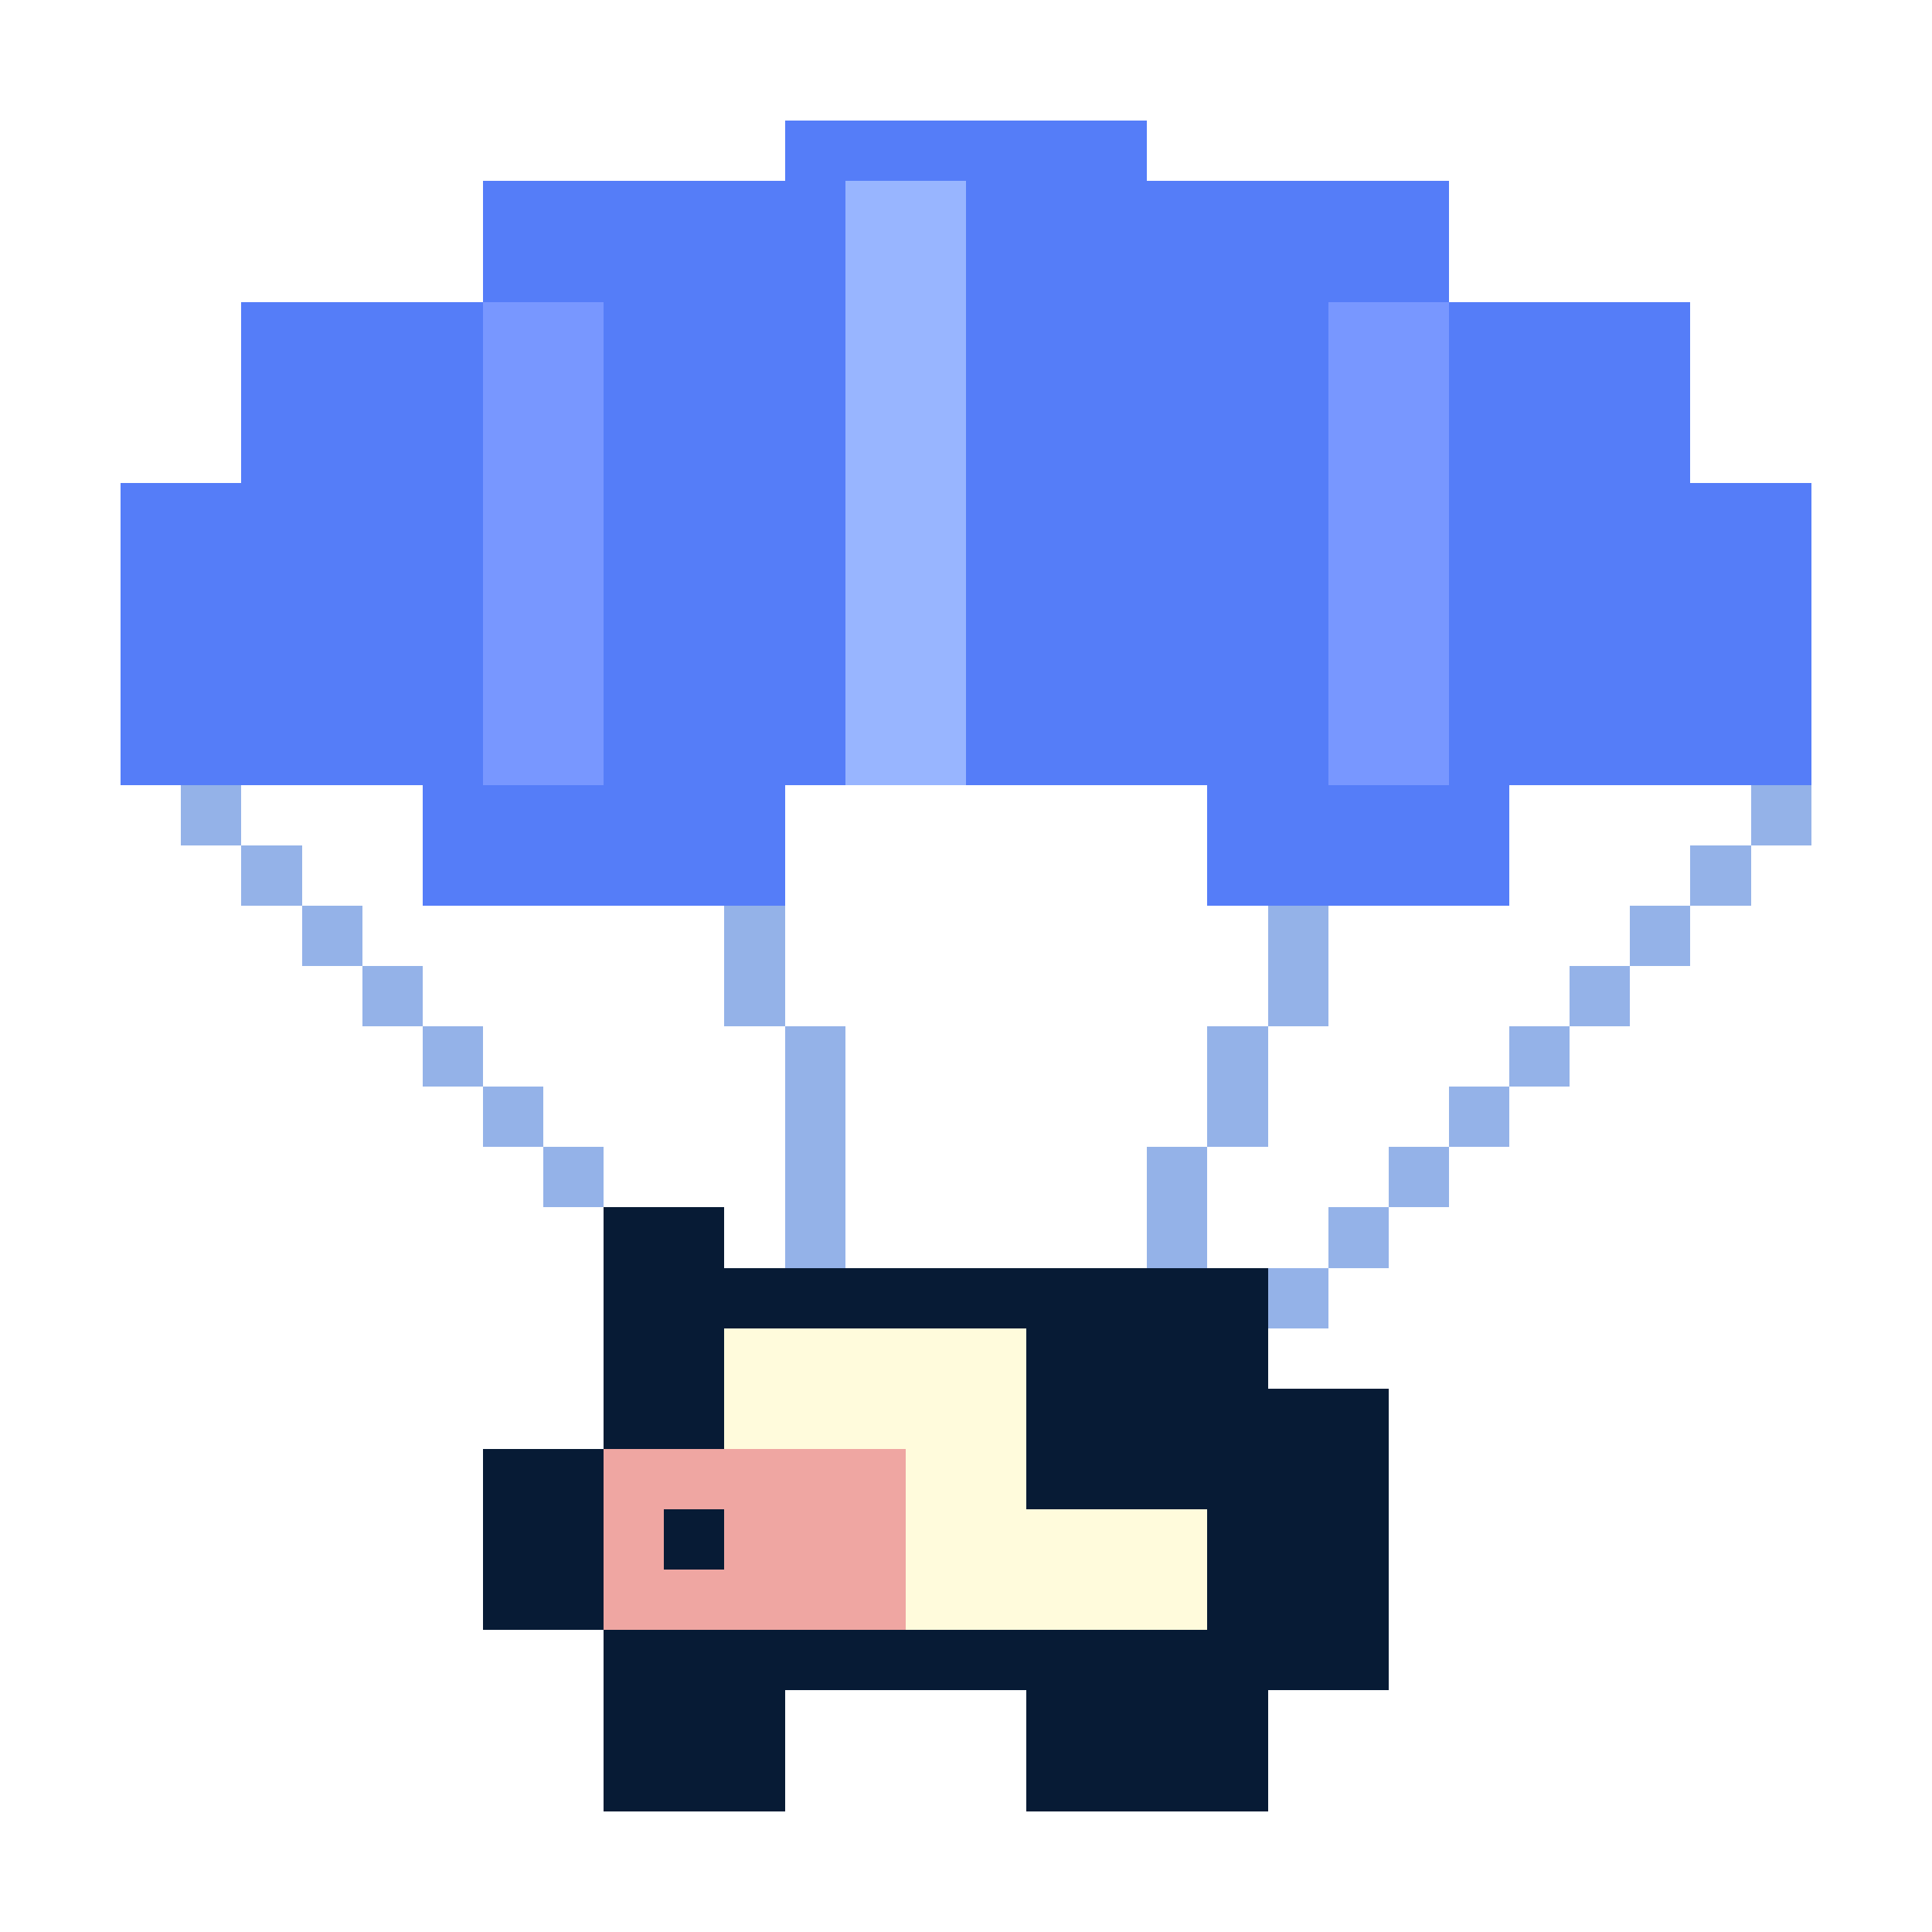
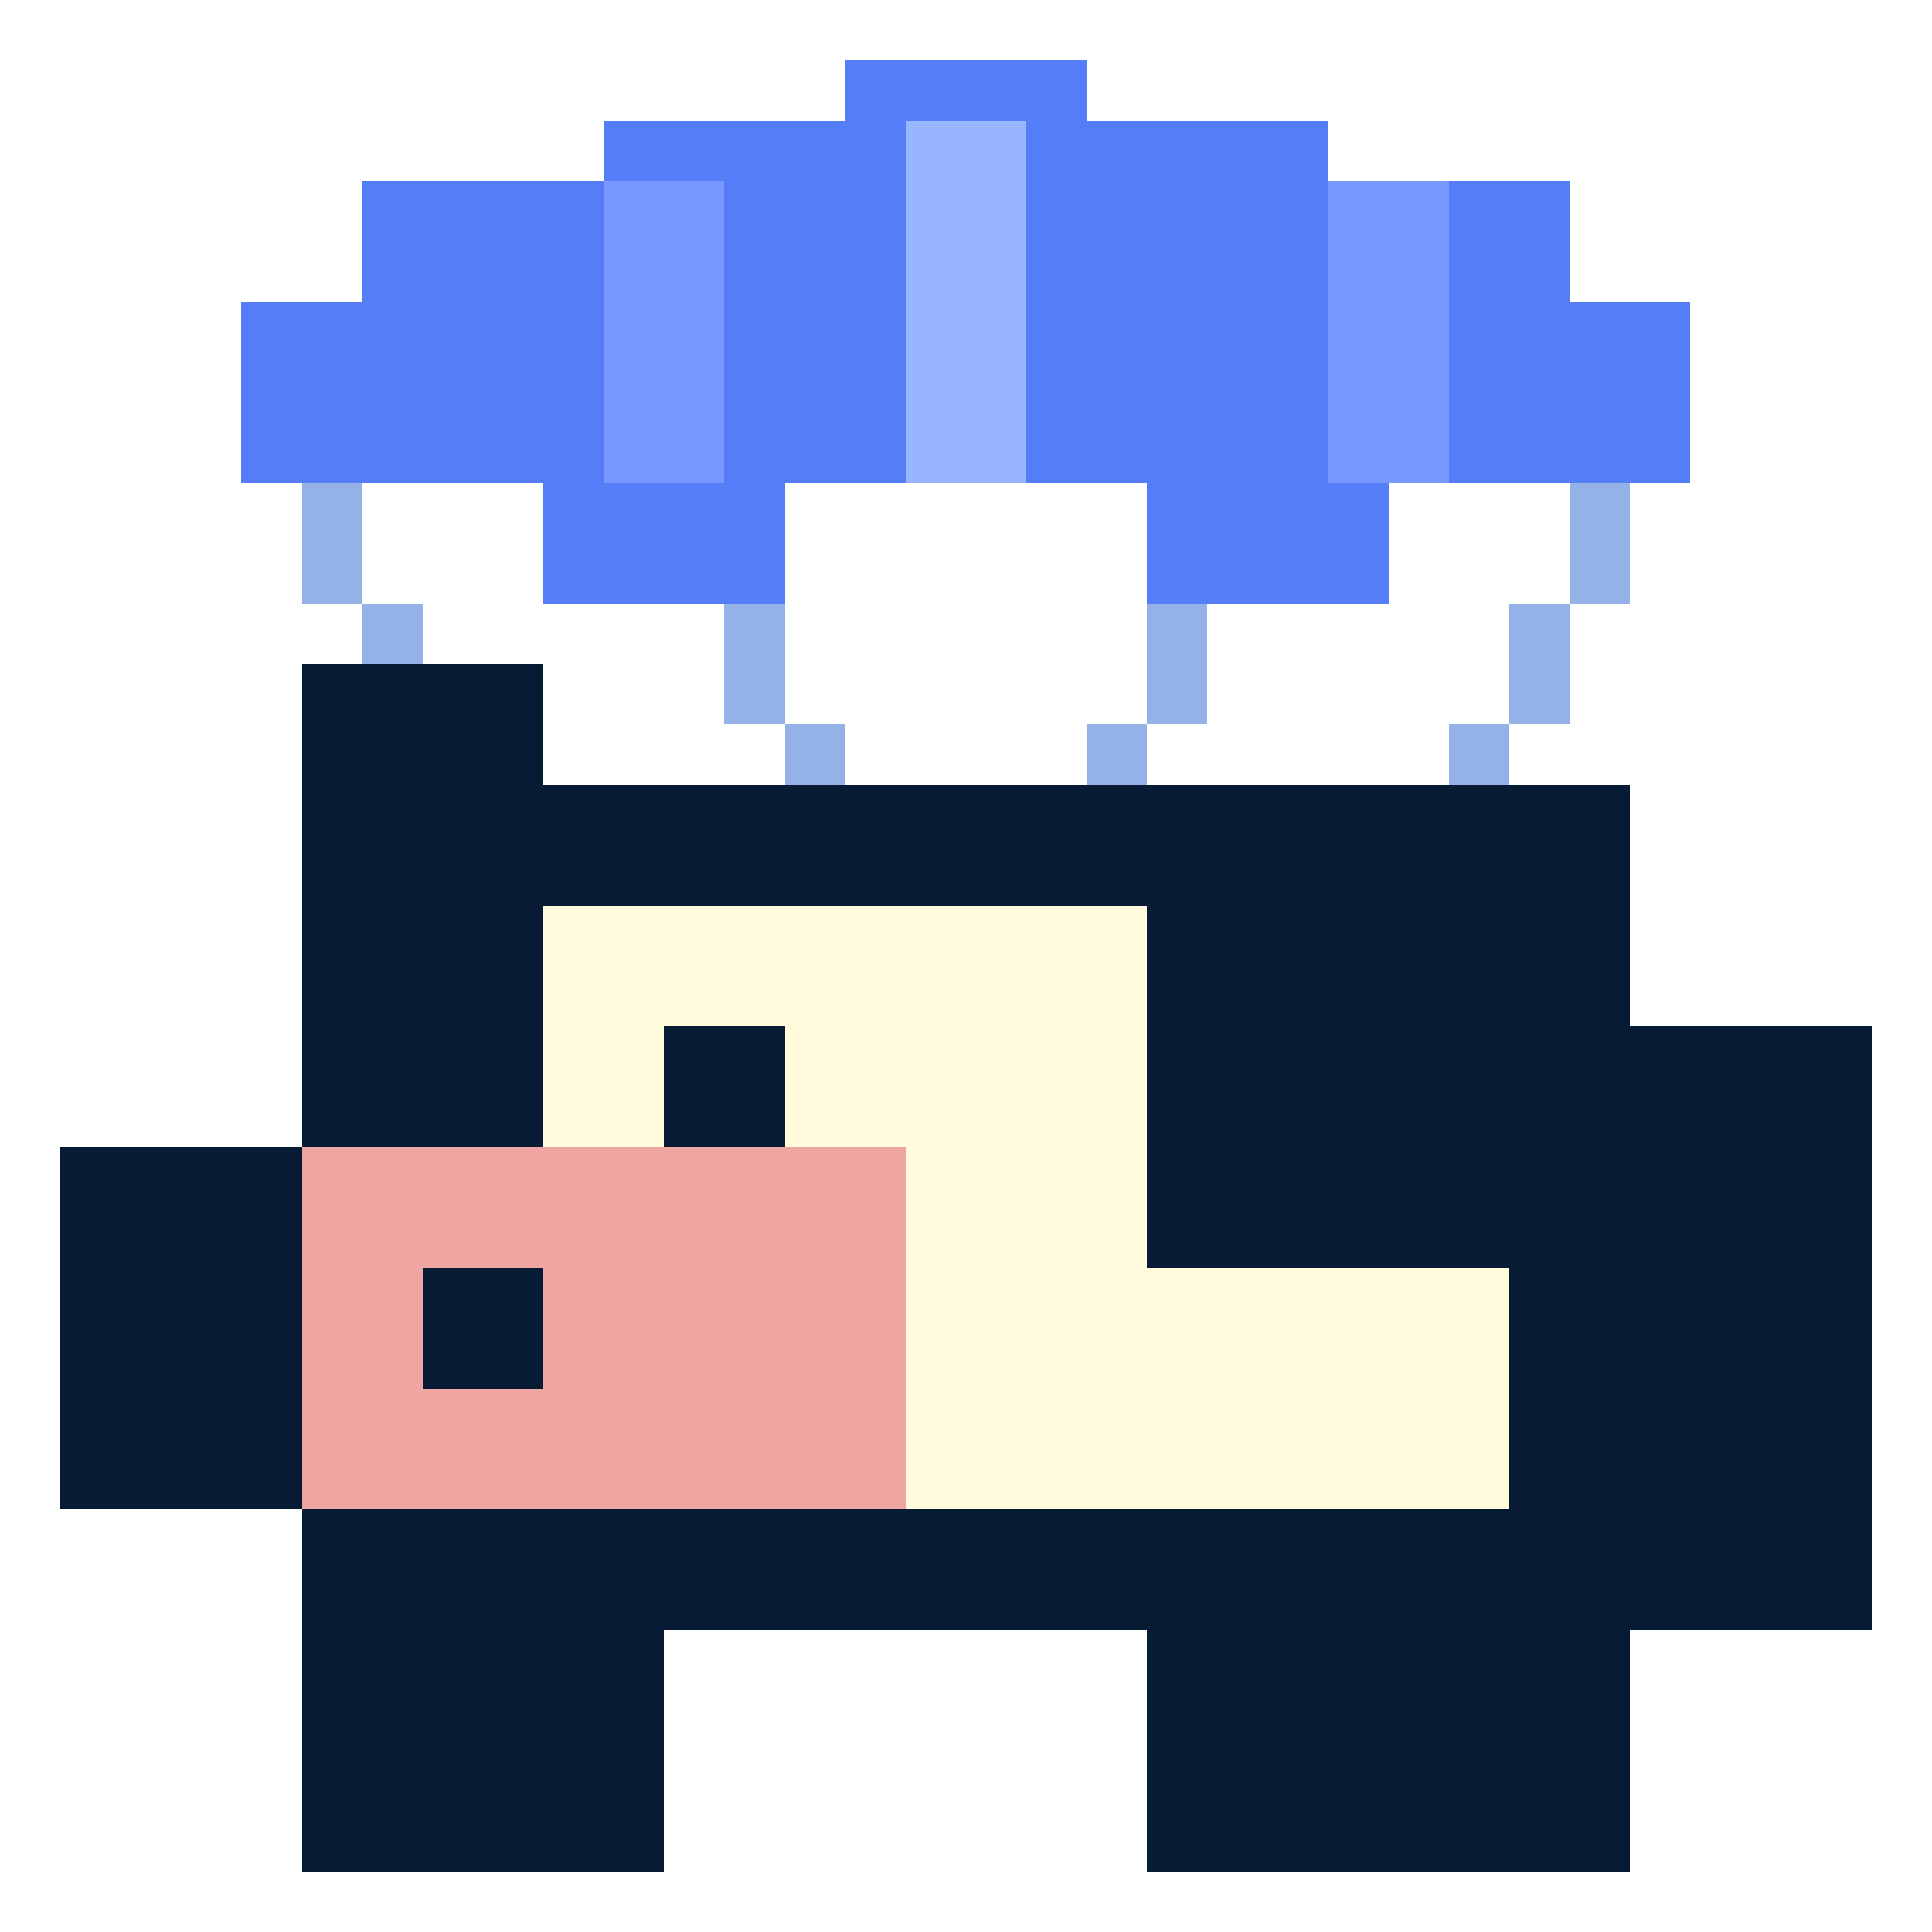
<svg xmlns="http://www.w3.org/2000/svg" id="still" width="32" height="32" viewBox="0 0 32 32" fill="none" shape-rendering="crispEdges" role="img" aria-labelledby="title">
-   <path d="M2 13 2 8 4 8 4 5 8 5 8 3 13 3 13 2 19 2 19 3 24 3 24 5 28 5 28 8 30 8 30 13 25 13 25 15 20 15 20 13 13 13 13 15 7 15 7 13 2 13Z" fill="#557df8" />
-   <rect x="8" y="5" width="2" height="8" fill="#7897ff" />
-   <rect x="14" y="3" width="2" height="10" fill="#98b5ff" />
-   <rect x="22" y="5" width="2" height="8" fill="#7897ff" />
-   <rect x="3" y="13" width="1" height="1" fill="#94b2e8" />
-   <rect x="4" y="14" width="1" height="1" fill="#94b2e8" />
-   <rect x="5" y="15" width="1" height="1" fill="#94b2e8" />
-   <rect x="6" y="16" width="1" height="1" fill="#94b2e8" />
-   <rect x="7" y="17" width="1" height="1" fill="#94b2e8" />
-   <rect x="8" y="18" width="1" height="1" fill="#94b2e8" />
-   <rect x="9" y="19" width="1" height="1" fill="#94b2e8" />
-   <rect x="10" y="20" width="1" height="1" fill="#94b2e8" />
-   <rect x="11" y="21" width="1" height="1" fill="#94b2e8" />
-   <rect x="12" y="22" width="1" height="1" fill="#94b2e8" />
-   <rect x="29" y="13" width="1" height="1" fill="#94b2e8" />
-   <rect x="28" y="14" width="1" height="1" fill="#94b2e8" />
-   <rect x="27" y="15" width="1" height="1" fill="#94b2e8" />
-   <rect x="26" y="16" width="1" height="1" fill="#94b2e8" />
-   <rect x="25" y="17" width="1" height="1" fill="#94b2e8" />
-   <rect x="24" y="18" width="1" height="1" fill="#94b2e8" />
-   <rect x="23" y="19" width="1" height="1" fill="#94b2e8" />
-   <rect x="22" y="20" width="1" height="1" fill="#94b2e8" />
-   <rect x="21" y="21" width="1" height="1" fill="#94b2e8" />
-   <rect x="20" y="22" width="1" height="1" fill="#94b2e8" />
-   <rect x="12" y="15" width="1" height="1" fill="#94b2e8" />
-   <rect x="12" y="16" width="1" height="1" fill="#94b2e8" />
-   <rect x="13" y="17" width="1" height="1" fill="#94b2e8" />
-   <rect x="13" y="18" width="1" height="1" fill="#94b2e8" />
-   <rect x="13" y="19" width="1" height="1" fill="#94b2e8" />
-   <rect x="13" y="20" width="1" height="1" fill="#94b2e8" />
-   <rect x="14" y="21" width="1" height="1" fill="#94b2e8" />
-   <rect x="14" y="22" width="1" height="1" fill="#94b2e8" />
-   <rect x="21" y="15" width="1" height="1" fill="#94b2e8" />
-   <rect x="21" y="16" width="1" height="1" fill="#94b2e8" />
-   <rect x="20" y="17" width="1" height="1" fill="#94b2e8" />
-   <rect x="20" y="18" width="1" height="1" fill="#94b2e8" />
-   <rect x="19" y="19" width="1" height="1" fill="#94b2e8" />
-   <rect x="19" y="20" width="1" height="1" fill="#94b2e8" />
-   <rect x="18" y="21" width="1" height="1" fill="#94b2e8" />
-   <rect x="18" y="22" width="1" height="1" fill="#94b2e8" />
-   <path d="M12 21 21 21 21 23 23 23 23 28 21 28 21 30 17 30 17 28 13 28 13 30 10 30 10 27 8 27 8 24 10 24 10 20 12 20 12 21Z" fill="#071b35" />
-   <rect x="12" y="22" width="8" height="5" fill="#fffbdc" />
-   <rect x="17" y="22" width="3" height="3" fill="#071b35" />
-   <rect x="10" y="24" width="5" height="3" fill="#efa6a2" />
-   <rect x="11" y="25" width="1" height="1" fill="#071b35" />
+   <path d="M4 8V5H6V3H10V2H14V1H18V2H22V3H26V5H28V8H23V10H19V8H13V10H9V8Z" fill="#557df8" />
+   <path d="M10 3h2v5h-2zM22 3h2v5h-2z" fill="#7897ff" />
+   <path d="M15 2h2v6h-2z" fill="#98b5ff" />
+   <path d="M5 8h1v2h1v2h1v2h1v2H8v-2H7v-2H6v-2H5zM27 8h-1v2h-1v2h-1v2h-1v2h1v-2h1v-2h1v-2h1zM12 10h1v2h1v2h-1v-2h-1zM20 10h-1v2h-1v2h1v-2h1z" fill="#94b2e8" />
+   <g transform="translate(-15 -29) scale(2)">
+     <path d="M12 21 21 21 21 23 23 23 23 28 21 28 21 30 17 30 17 28 13 28 13 30 10 30 10 27 8 27 8 24 10 24 10 20 12 20 12 21Z" fill="#071b35" />
+     <rect x="12" y="22" width="8" height="5" fill="#fffbdc" />
+     <rect x="17" y="22" width="3" height="3" fill="#071b35" />
+     <rect x="13" y="23" width="1" height="1" fill="#071b35" />
+     <rect x="10" y="24" width="5" height="3" fill="#efa6a2" />
+     <rect x="11" y="25" width="1" height="1" fill="#071b35" />
+   </g>
</svg>
